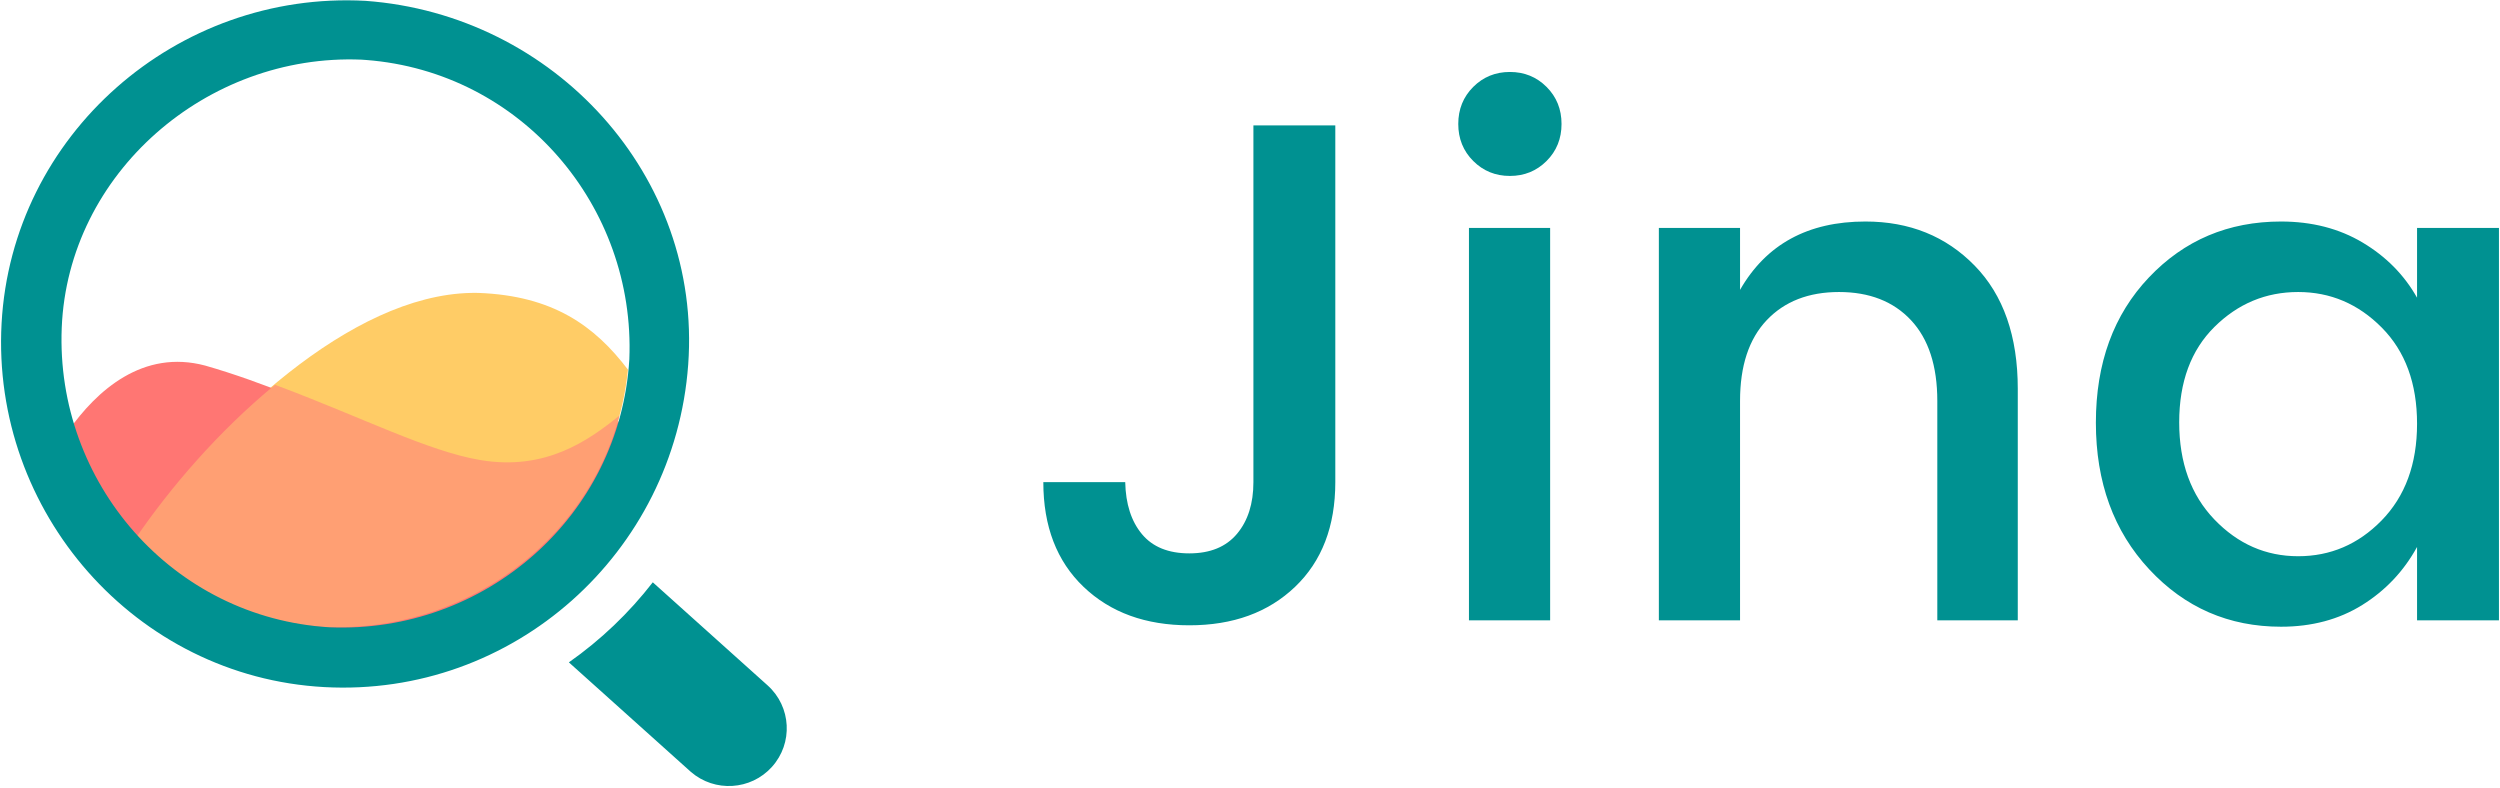
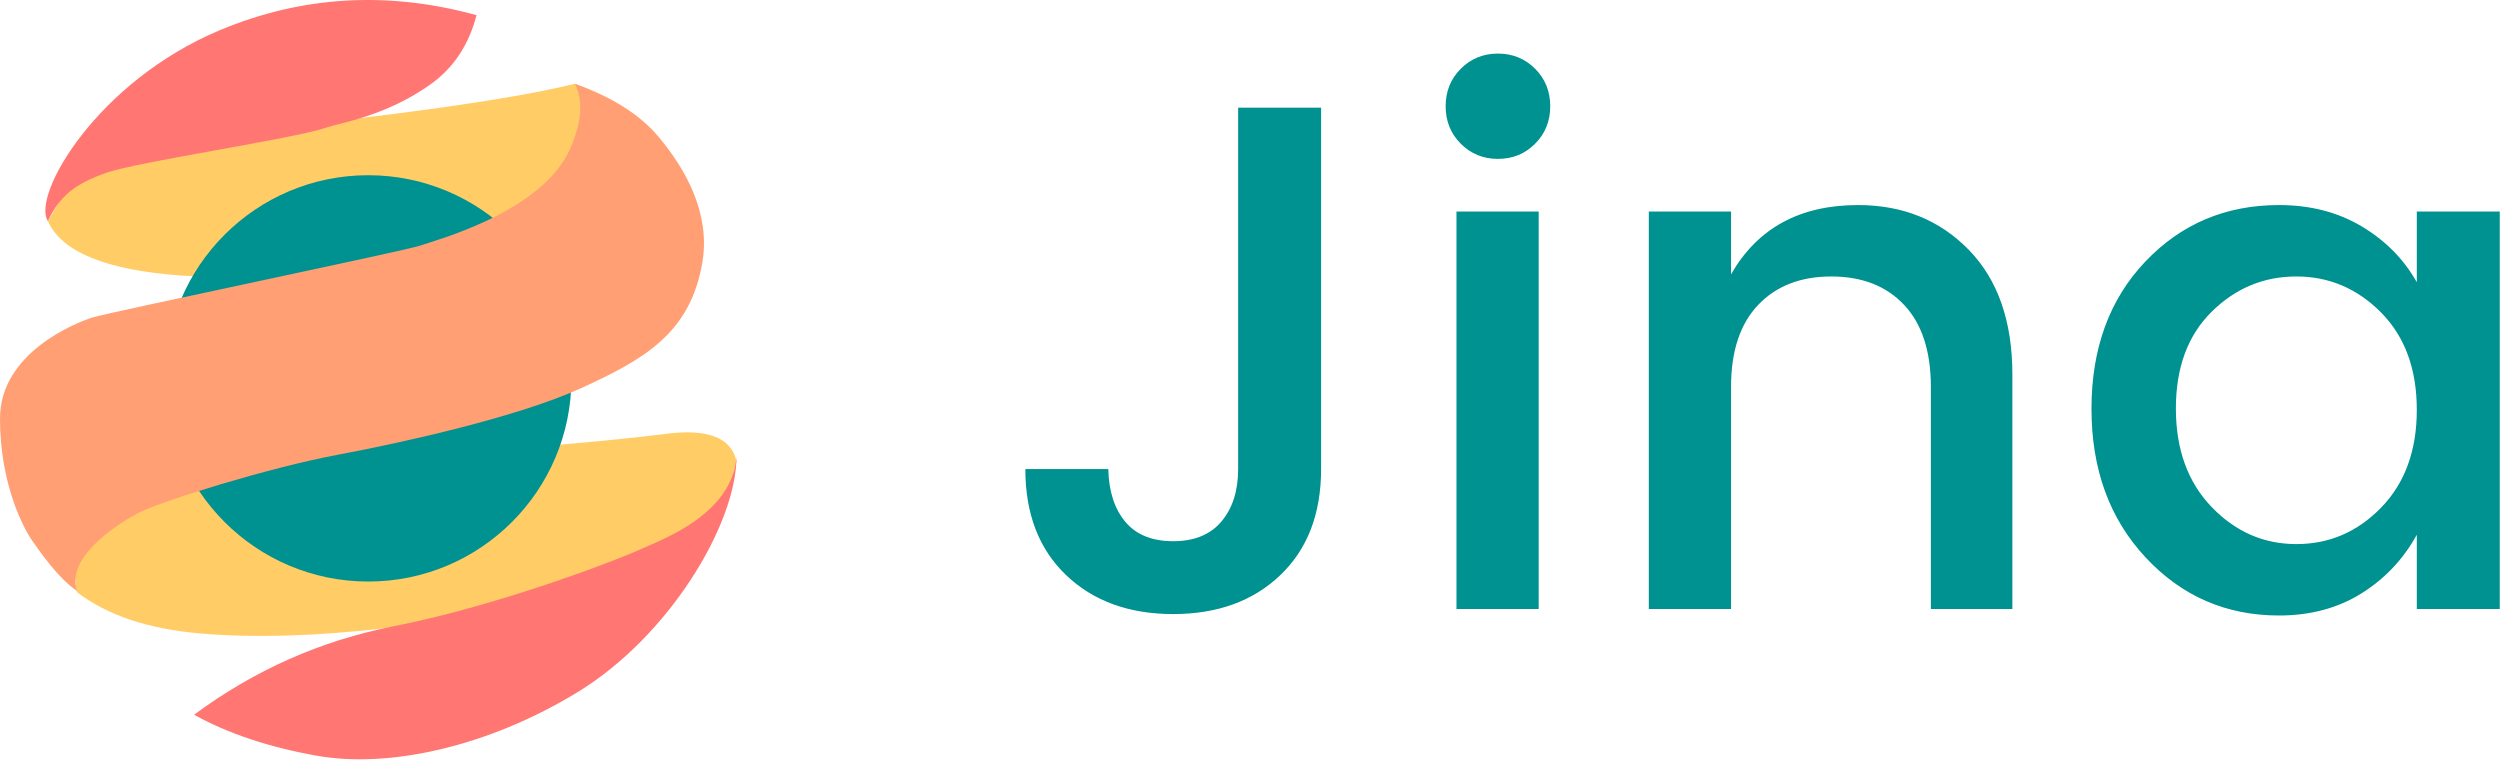
- <svg xmlns="http://www.w3.org/2000/svg" width="1334px" height="420px" viewBox="0 0 1334 420" version="1.1">
-   <g id="页面-1" stroke="none" stroke-width="1" fill="none" fill-rule="evenodd">
-     <g id="编组" fill-rule="nonzero">
-       <g id="search-colorful-2-(1)">
-         <path d="M253.373,156.278 L255.345,156.302 C294.994,157.781 317.308,173.818 335.077,197.251 C326.942,278.498 255.685,337.845 174.76,334.552 C133.587,332.09 97.621,313.655 71.93,285.853 C115.86,225.553 186.966,157.58 251.409,156.296 L253.373,156.278 Z" id="路径" fill="#FFCC66" />
-         <path d="M36.249,230.23 L36.279,230.189 C51.699,208.154 76.398,186.261 109.487,195.072 C172.41,213.054 231.474,249.891 267.487,248.85 C301.76,247.86 315.6,237.969 330.617,224.4 C312.317,291.789 247.016,338.572 173.848,335.67 C107.579,331.806 54.737,287.795 36.249,230.23 Z" id="路径" fill="#FF7673" />
-         <path d="M145.424,206.426 L146.741,205.339 L149.455,206.354 C193.608,222.953 228.727,240.876 256.425,245.502 C291.068,251.289 313.875,235.22 330.617,221.671 C312.529,289.998 247.106,337.491 173.779,334.554 C133.183,332.163 97.628,314.545 71.93,287.883 C91.327,259.359 117.07,229.983 145.424,206.426 Z" id="路径" fill="#FF9F73" />
-         <path d="M348.333,310.72 L409.586,365.712 C422.277,377.107 423.304,396.579 411.881,409.233 C400.6,421.731 381.358,422.874 368.669,411.89 L368.243,411.514 L303.552,353.434 C320.54,341.504 335.644,327.089 348.333,310.72 Z M0.845,172.556 C6.341,71.856 94.272,-5.042 195.027,0.45 C295.782,7.774 374.554,93.827 367.226,194.527 C359.899,295.228 273.799,372.126 173.044,366.633 C72.289,361.14 -4.651,273.257 0.845,172.556 Z M192.792,31.829 C110.343,28.463 36.307,92.411 32.942,174.87 C29.577,257.329 91.834,329.691 175.965,334.74 C258.414,338.105 330.767,275.84 335.815,191.698 C339.146,110.064 278.161,38.326 195.309,32.001 L192.792,31.829 Z" id="形状" fill="#009191" />
-       </g>
-       <path d="M634.62,333.66 C657.927,333.66 676.737,326.82 691.05,313.14 C705.363,299.46 712.52,280.84 712.52,257.28 L712.52,257.28 L712.52,66.9 L668.82,66.9 L668.82,257.28 C668.82,268.68 665.907,277.863 660.08,284.83 C654.253,291.797 645.767,295.28 634.62,295.28 C623.473,295.28 615.05,291.86 609.35,285.02 C603.65,278.18 600.673,268.933 600.42,257.28 L600.42,257.28 L556.72,257.28 C556.72,280.84 563.877,299.46 578.19,313.14 C592.503,326.82 611.313,333.66 634.62,333.66 Z M805.683,93.88 C813.41,93.88 819.933,91.22 825.253,85.9 C830.573,80.58 833.233,73.993 833.233,66.14 C833.233,58.287 830.573,51.7 825.253,46.38 C819.933,41.06 813.41,38.4 805.683,38.4 C797.957,38.4 791.433,41.06 786.113,46.38 C780.793,51.7 778.133,58.287 778.133,66.14 C778.133,73.993 780.793,80.58 786.113,85.9 C791.433,91.22 797.957,93.88 805.683,93.88 Z M827.153,331 L827.153,121.62 L783.833,121.62 L783.833,331 L827.153,331 Z M928.487,331 L928.487,213.96 C928.487,195.213 933.237,180.837 942.737,170.83 C952.237,160.823 965.093,155.82 981.307,155.82 C997.52,155.82 1010.313,160.823 1019.687,170.83 C1029.06,180.837 1033.747,195.213 1033.747,213.96 L1033.747,213.96 L1033.747,331 L1076.687,331 L1076.687,207.5 C1076.687,179.38 1069.023,157.467 1053.697,141.76 C1038.37,126.053 1018.927,118.2 995.367,118.2 C964.713,118.2 942.42,130.36 928.487,154.68 L928.487,154.68 L928.487,121.62 L885.167,121.62 L885.167,331 L928.487,331 Z M1217.16,334.42 C1233.627,334.42 1248.067,330.557 1260.48,322.83 C1272.893,315.103 1282.647,304.78 1289.74,291.86 L1289.74,291.86 L1289.74,331 L1333.44,331 L1333.44,121.62 L1289.74,121.62 L1289.74,158.86 C1282.9,146.7 1273.21,136.883 1260.67,129.41 C1248.13,121.937 1233.627,118.2 1217.16,118.2 C1189.04,118.2 1165.543,128.143 1146.67,148.03 C1127.797,167.917 1118.36,193.757 1118.36,225.55 C1118.36,257.343 1127.86,283.437 1146.86,303.83 C1165.86,324.223 1189.293,334.42 1217.16,334.42 Z M1226.28,296.8 C1209.053,296.8 1194.17,290.277 1181.63,277.23 C1169.09,264.183 1162.82,246.893 1162.82,225.36 C1162.82,203.827 1169.09,186.853 1181.63,174.44 C1194.17,162.027 1209.053,155.82 1226.28,155.82 C1243.507,155.82 1258.39,162.153 1270.93,174.82 C1283.47,187.487 1289.74,204.587 1289.74,226.12 C1289.74,247.653 1283.407,264.88 1270.74,277.8 C1258.327,290.467 1243.507,296.8 1226.28,296.8 Z" id="Jina" fill="#009191" />
+ <svg xmlns="http://www.w3.org/2000/svg" width="1317px" height="400px" viewBox="0 0 1317 400" version="1.1">
+   <g id="Jina" stroke="none" stroke-width="1" fill="none" fill-rule="evenodd">
+     <g id="logo-light">
+       <path d="M618.052,323.486 C641.359,323.486 660.169,316.646 674.482,302.966 C688.795,289.286 695.952,270.666 695.952,247.106 L695.952,247.106 L695.952,56.726 L652.252,56.726 L652.252,247.106 C652.252,258.506 649.339,267.69 643.512,274.656 C637.685,281.623 629.199,285.106 618.052,285.106 C606.905,285.106 598.482,281.686 592.782,274.846 C587.082,268.006 584.105,258.76 583.852,247.106 L583.852,247.106 L540.152,247.106 C540.152,270.666 547.309,289.286 561.622,302.966 C575.935,316.646 594.745,323.486 618.052,323.486 Z M789.115,83.706 C796.842,83.706 803.365,81.046 808.685,75.726 C814.005,70.406 816.665,63.82 816.665,55.966 C816.665,48.113 814.005,41.526 808.685,36.206 C803.365,30.886 796.842,28.226 789.115,28.226 C781.389,28.226 774.865,30.886 769.545,36.206 C764.225,41.526 761.565,48.113 761.565,55.966 C761.565,63.82 764.225,70.406 769.545,75.726 C774.865,81.046 781.389,83.706 789.115,83.706 Z M810.585,320.826 L810.585,111.446 L767.265,111.446 L767.265,320.826 L810.585,320.826 Z M911.919,320.826 L911.919,203.786 C911.919,185.04 916.669,170.663 926.169,160.656 C935.669,150.65 948.525,145.646 964.739,145.646 C980.952,145.646 993.745,150.65 1003.119,160.656 C1012.492,170.663 1017.179,185.04 1017.179,203.786 L1017.179,203.786 L1017.179,320.826 L1060.119,320.826 L1060.119,197.326 C1060.119,169.206 1052.455,147.293 1037.129,131.586 C1021.802,115.88 1002.359,108.026 978.799,108.026 C948.145,108.026 925.852,120.186 911.919,144.506 L911.919,144.506 L911.919,111.446 L868.599,111.446 L868.599,320.826 L911.919,320.826 Z M1200.592,324.246 C1217.059,324.246 1231.499,320.383 1243.912,312.656 C1256.325,304.93 1266.079,294.606 1273.172,281.686 L1273.172,281.686 L1273.172,320.826 L1316.872,320.826 L1316.872,111.446 L1273.172,111.446 L1273.172,148.686 C1266.332,136.526 1256.642,126.71 1244.102,119.236 C1231.562,111.763 1217.059,108.026 1200.592,108.026 C1172.472,108.026 1148.975,117.97 1130.102,137.856 C1111.229,157.743 1101.792,183.583 1101.792,215.376 C1101.792,247.17 1111.292,273.263 1130.292,293.656 C1149.292,314.05 1172.725,324.246 1200.592,324.246 Z M1209.712,286.626 C1192.485,286.626 1177.602,280.103 1165.062,267.056 C1152.522,254.01 1146.252,236.72 1146.252,215.186 C1146.252,193.653 1152.522,176.68 1165.062,164.266 C1177.602,151.853 1192.485,145.646 1209.712,145.646 C1226.939,145.646 1241.822,151.98 1254.362,164.646 C1266.902,177.313 1273.172,194.413 1273.172,215.946 C1273.172,237.48 1266.839,254.706 1254.172,267.626 C1241.759,280.293 1226.939,286.626 1209.712,286.626 Z" id="Jina" fill="#009191" fill-rule="nonzero" />
+       <path d="M40.436,311.842 C56.326,324.109 78.17,331.409 105.968,333.743 C133.767,336.077 165.741,335.18 201.891,331.052 L305.127,320.977 C335.971,307.781 356.395,296.318 366.399,286.588 C376.403,276.859 383.603,262.351 388,243.066 C385.291,230.483 372.765,225.661 350.42,228.601 C316.903,233.011 249.662,237.834 221.564,240.375 C202.832,242.068 176.501,242.965 142.571,243.066 C96.931,249.787 67.668,257.486 54.783,266.162 C41.898,274.839 37.115,290.066 40.436,311.842 Z M25.192,116.421 C32.514,132.825 56.124,142.412 96.024,145.184 C155.873,149.342 239.631,133.918 283.267,100.67 C312.357,78.506 318.896,59.659 302.885,44.13 C281.533,49.432 247.39,55.023 200.454,60.902 C153.519,66.781 105.074,71.177 55.118,74.091 L39.452,92.44 L25.192,116.421 Z" id="形状结合" fill="#FFCC66" />
+       <path d="M102.244,376.522 C133.929,353.048 168.909,337.527 207.185,329.96 C264.6,318.609 327.445,294.058 337.969,289.153 C348.494,284.249 385.894,271.06 388,240.375 C388,276.412 352.207,335.304 304.528,364.469 C256.848,393.634 204.569,404.841 166.802,398.102 C141.624,393.609 120.104,386.415 102.244,376.522 Z M251.036,7.981 C204.265,-4.836 159.245,-2.216 115.978,15.841 C51.077,42.927 16.582,102.839 25.192,116.421 C31.758,102.954 39.485,96.881 55.984,91.027 C72.484,85.173 154.783,73.115 171.476,67.32 C179.097,64.674 203.217,61.297 226.969,44.311 C238.943,35.748 246.965,23.638 251.036,7.981 Z" id="形状结合" fill="#FF7673" />
+       <ellipse id="椭圆形" fill="#009191" cx="194" cy="199.331" rx="107.034" ry="107.023" />
+       <path d="M302.885,44.13 C307.346,53.078 306.486,64.529 300.305,78.482 C285.544,111.804 229.101,126.637 221.376,129.369 C213.65,132.101 57.652,164.446 48.701,167.262 C39.751,170.078 0,185.897 0,220.525 C0,255.154 12.531,278.492 16.863,284.671 C21.195,290.85 30.829,304.885 40.679,311.366 C34.451,294.23 60.048,277.232 71.912,270.7 C83.776,264.169 142.664,246.156 177.526,239.649 C212.388,233.142 273.119,219.567 306.138,204.479 C339.157,189.392 363.632,175.699 369.999,138.276 C374.326,112.844 361.609,89.584 346.959,72.108 C337.192,60.457 322.501,51.131 302.885,44.13 Z" id="路径-9" fill="#FF9F73" />
    </g>
  </g>
</svg>
